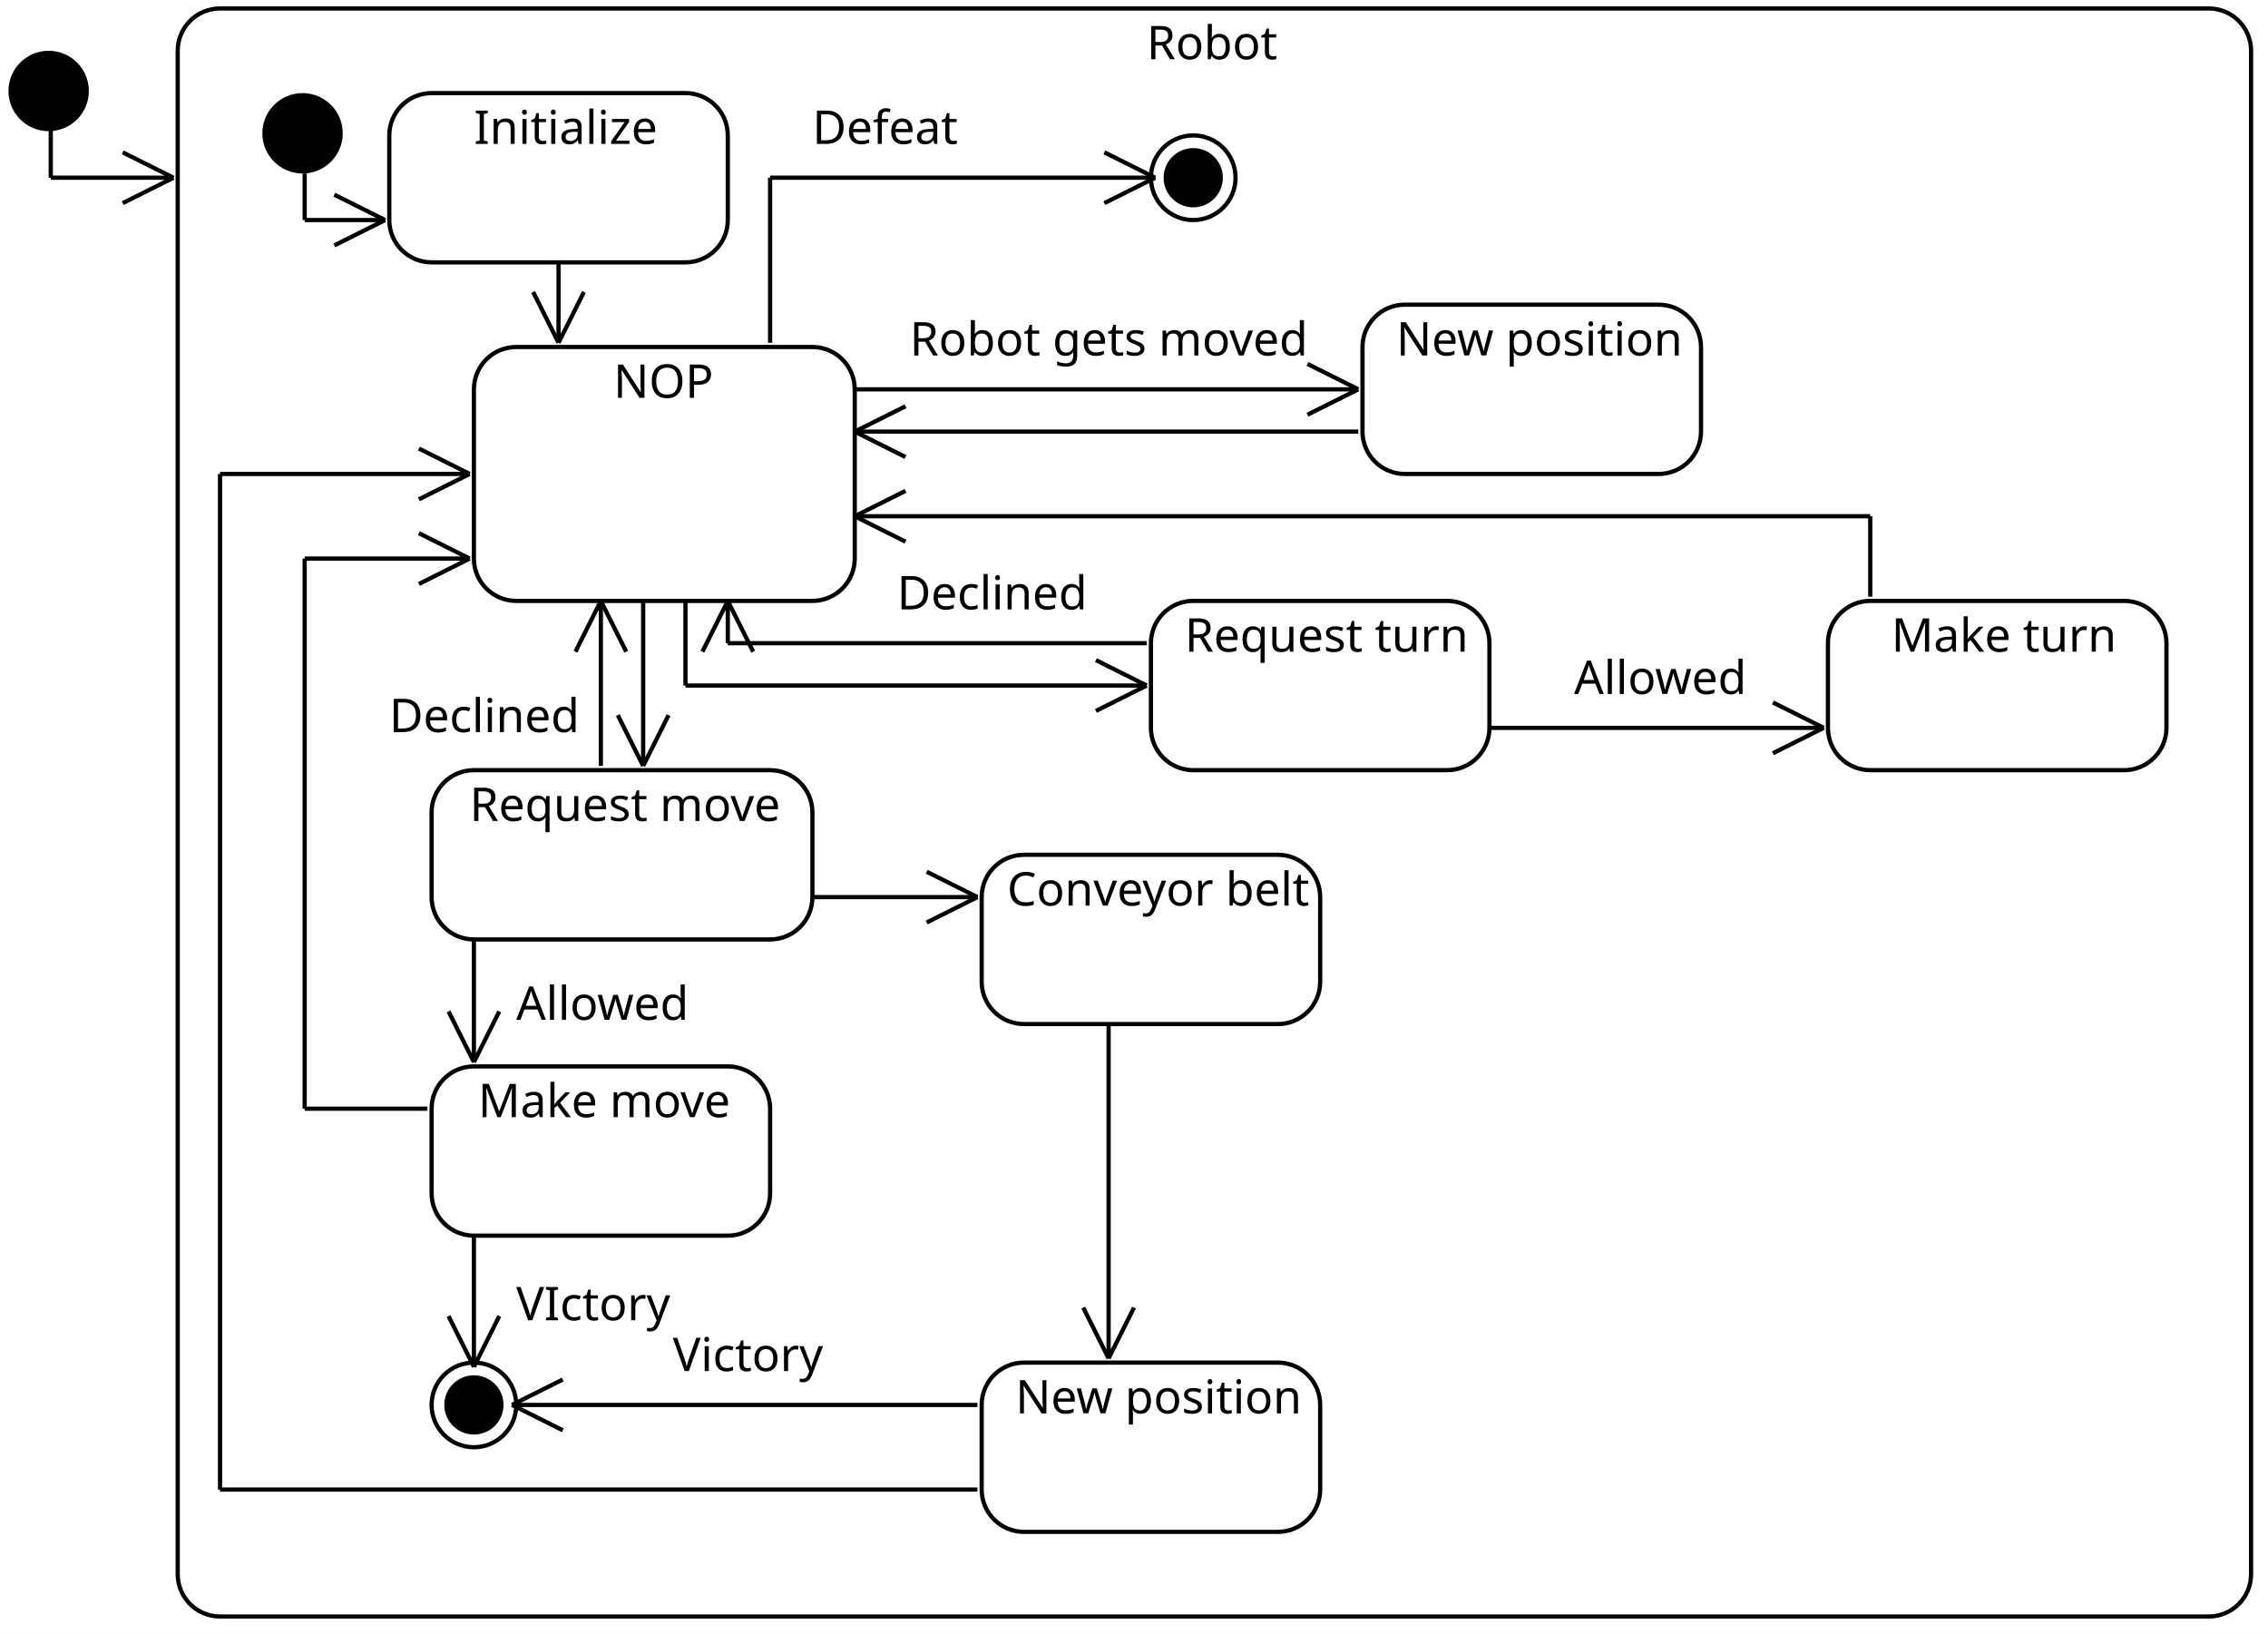
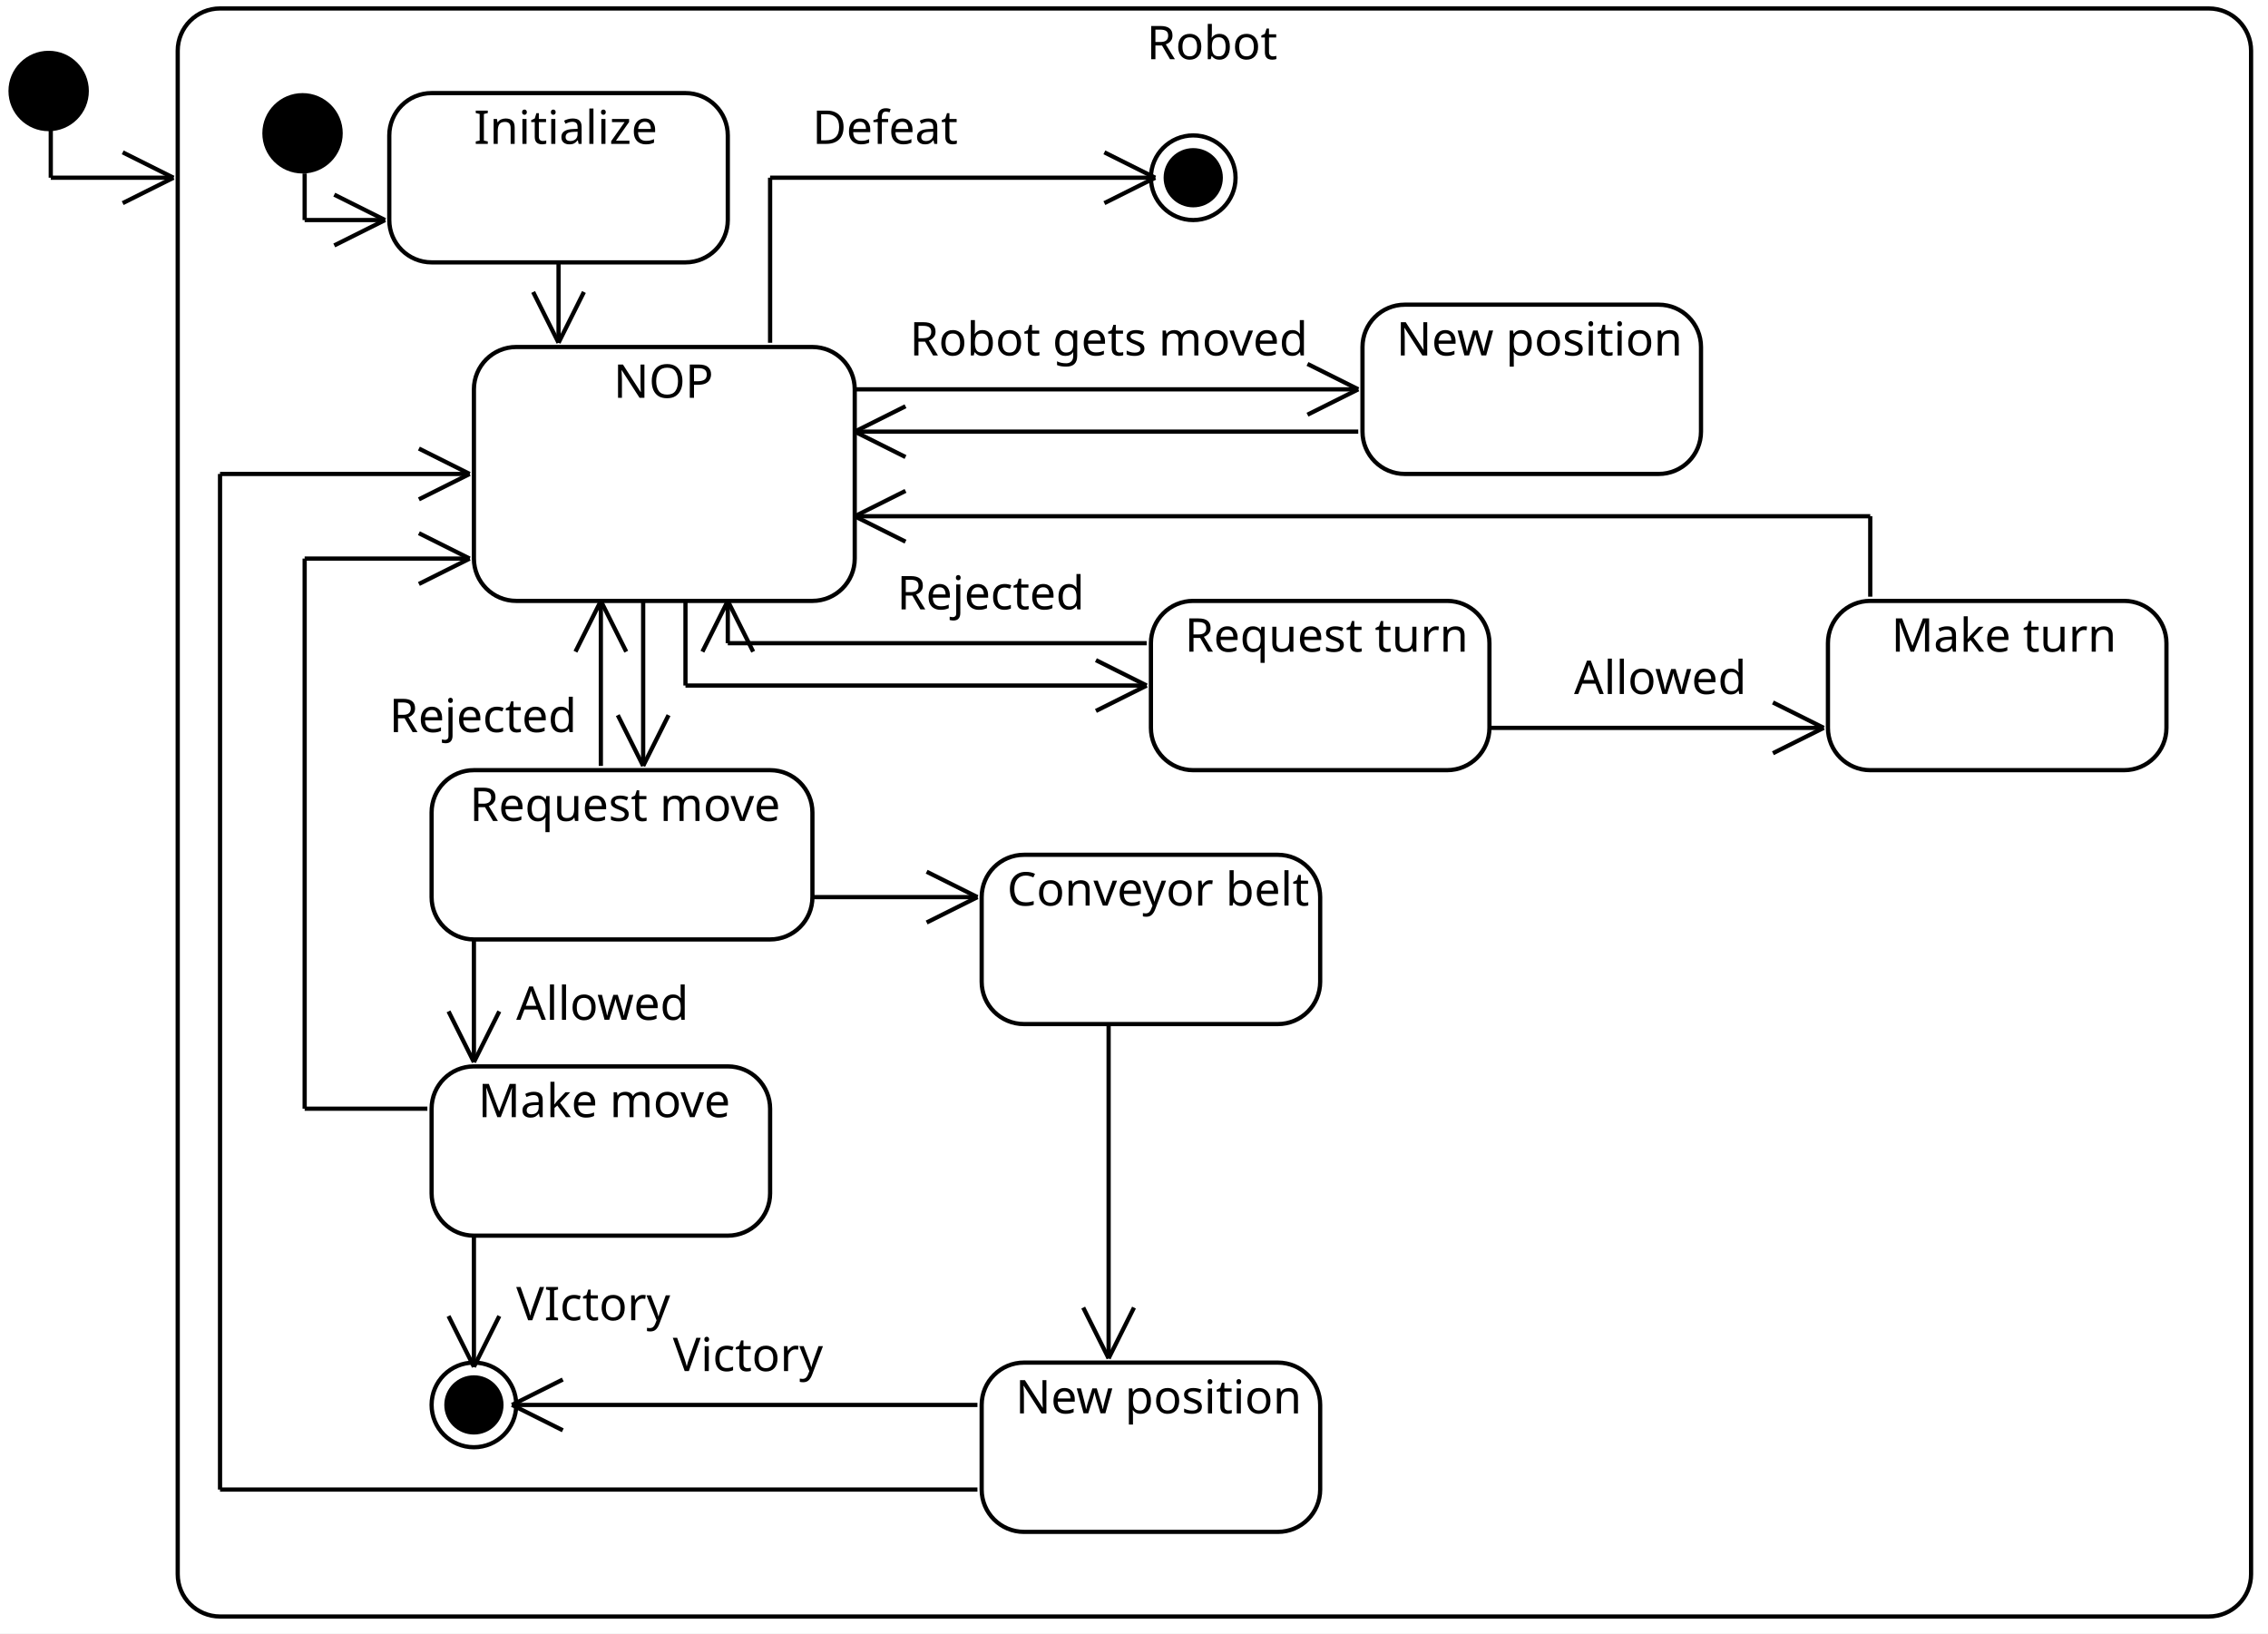
<svg xmlns="http://www.w3.org/2000/svg" fill-opacity="0" color-rendering="auto" color-interpolation="auto" stroke="rgb(0,0,0)" text-rendering="auto" stroke-linecap="square" width="536" stroke-miterlimit="10" stroke-opacity="0" shape-rendering="auto" fill="rgb(0,0,0)" stroke-dasharray="none" font-weight="normal" stroke-width="1" height="386" font-family="'Dialog'" font-style="normal" stroke-linejoin="miter" font-size="12" stroke-dashoffset="0" image-rendering="auto">
  <defs id="genericDefs" />
  <g>
    <defs id="defs1">
      <clipPath clipPathUnits="userSpaceOnUse" id="clipPath1">
        <path d="M-7 -7 L501 -7 L501 391 L-7 391 L-7 -7 Z" />
      </clipPath>
      <clipPath clipPathUnits="userSpaceOnUse" id="clipPath2">
        <path d="M-7 -7 L31 -7 L31 31 L-7 31 L-7 -7 Z" />
      </clipPath>
      <clipPath clipPathUnits="userSpaceOnUse" id="clipPath3">
        <path d="M-7 -7 L501 -7 L501 376 L-7 376 L-7 -7 Z" />
      </clipPath>
      <clipPath clipPathUnits="userSpaceOnUse" id="clipPath4">
        <path d="M-7 -7 L91 -7 L91 51 L-7 51 L-7 -7 Z" />
      </clipPath>
      <clipPath clipPathUnits="userSpaceOnUse" id="clipPath5">
        <path d="M-7 -7 L101 -7 L101 71 L-7 71 L-7 -7 Z" />
      </clipPath>
      <clipPath clipPathUnits="userSpaceOnUse" id="clipPath6">
        <path d="M-7 -7 L101 -7 L101 51 L-7 51 L-7 -7 Z" />
      </clipPath>
      <clipPath clipPathUnits="userSpaceOnUse" id="clipPath7">
        <path d="M-80 -15 L160 -15 L160 30 L-80 30 L-80 -15 Z" />
      </clipPath>
      <clipPath clipPathUnits="userSpaceOnUse" id="clipPath8">
        <path d="M-90 -15 L180 -15 L180 30 L-90 30 L-90 -15 Z" />
      </clipPath>
      <clipPath clipPathUnits="userSpaceOnUse" id="clipPath9">
        <path d="M-490 -15 L980 -15 L980 30 L-490 30 L-490 -15 Z" />
      </clipPath>
      <clipPath clipPathUnits="userSpaceOnUse" id="clipPath10">
        <path d="M0 0 L133 0 L133 116 L0 116 L0 0 Z" />
      </clipPath>
      <clipPath clipPathUnits="userSpaceOnUse" id="clipPath11">
        <path d="M0 0 L104 0 L104 123 L0 123 L0 0 Z" />
      </clipPath>
      <clipPath clipPathUnits="userSpaceOnUse" id="clipPath12">
        <path d="M0 0 L223 0 L223 104 L0 104 L0 0 Z" />
      </clipPath>
      <clipPath clipPathUnits="userSpaceOnUse" id="clipPath13">
        <path d="M0 0 L104 0 L104 143 L0 143 L0 0 Z" />
      </clipPath>
      <clipPath clipPathUnits="userSpaceOnUse" id="clipPath14">
        <path d="M0 0 L213 0 L213 124 L0 124 L0 0 Z" />
      </clipPath>
      <clipPath clipPathUnits="userSpaceOnUse" id="clipPath15">
        <path d="M0 0 L203 0 L203 114 L0 114 L0 0 Z" />
      </clipPath>
      <clipPath clipPathUnits="userSpaceOnUse" id="clipPath16">
        <path d="M0 0 L183 0 L183 104 L0 104 L0 0 Z" />
      </clipPath>
      <clipPath clipPathUnits="userSpaceOnUse" id="clipPath17">
        <path d="M0 0 L344 0 L344 123 L0 123 L0 0 Z" />
      </clipPath>
      <clipPath clipPathUnits="userSpaceOnUse" id="clipPath18">
        <path d="M0 0 L104 0 L104 133 L0 133 L0 0 Z" />
      </clipPath>
      <clipPath clipPathUnits="userSpaceOnUse" id="clipPath19">
        <path d="M0 0 L143 0 L143 234 L0 234 L0 0 Z" />
      </clipPath>
      <clipPath clipPathUnits="userSpaceOnUse" id="clipPath20">
        <path d="M0 0 L45 0 L45 37 L0 37 L0 0 Z" />
      </clipPath>
      <clipPath clipPathUnits="userSpaceOnUse" id="clipPath21">
        <path d="M0 0 L104 0 L104 135 L0 135 L0 0 Z" />
      </clipPath>
      <clipPath clipPathUnits="userSpaceOnUse" id="clipPath22">
        <path d="M0 0 L195 0 L195 143 L0 143 L0 0 Z" />
      </clipPath>
      <clipPath clipPathUnits="userSpaceOnUse" id="clipPath23">
        <path d="M0 0 L143 0 L143 104 L0 104 L0 0 Z" />
      </clipPath>
      <clipPath clipPathUnits="userSpaceOnUse" id="clipPath24">
        <path d="M0 0 L104 0 L104 183 L0 183 L0 0 Z" />
      </clipPath>
      <clipPath clipPathUnits="userSpaceOnUse" id="clipPath25">
        <path d="M0 0 L214 0 L214 104 L0 104 L0 0 Z" />
      </clipPath>
      <clipPath clipPathUnits="userSpaceOnUse" id="clipPath26">
        <path d="M0 0 L283 0 L283 344 L0 344 L0 0 Z" />
      </clipPath>
      <clipPath clipPathUnits="userSpaceOnUse" id="clipPath27">
        <path d="M-54 -15 L108 -15 L108 30 L-54 30 L-54 -15 Z" />
      </clipPath>
      <clipPath clipPathUnits="userSpaceOnUse" id="clipPath28">
        <path d="M-52 -15 L104 -15 L104 30 L-52 30 L-52 -15 Z" />
      </clipPath>
      <clipPath clipPathUnits="userSpaceOnUse" id="clipPath29">
        <path d="M-59 -15 L118 -15 L118 30 L-59 30 L-59 -15 Z" />
      </clipPath>
      <clipPath clipPathUnits="userSpaceOnUse" id="clipPath30">
        <path d="M-63 -15 L126 -15 L126 30 L-63 30 L-63 -15 Z" />
      </clipPath>
      <clipPath clipPathUnits="userSpaceOnUse" id="clipPath31">
        <path d="M-109 -15 L218 -15 L218 30 L-109 30 L-109 -15 Z" />
      </clipPath>
    </defs>
    <g fill="white" text-rendering="geometricPrecision" fill-opacity="1" stroke-opacity="1" stroke="white">
      <rect x="0" width="536" height="386" y="0" stroke="none" />
    </g>
    <g font-size="11" transform="translate(42,2)" fill-opacity="1" fill="white" text-rendering="geometricPrecision" font-family="sans-serif" stroke="white" stroke-opacity="1">
      <rect x="0" y="0" clip-path="url(#clipPath1)" width="490" rx="10" ry="10" height="380" stroke="none" />
    </g>
    <g font-size="11" stroke-linecap="butt" transform="translate(42,2)" fill-opacity="1" fill="black" text-rendering="geometricPrecision" font-family="sans-serif" stroke-linejoin="round" stroke="black" stroke-opacity="1" stroke-miterlimit="0">
      <rect x="0" y="0" clip-path="url(#clipPath1)" fill="none" width="490" rx="10" ry="10" height="380" />
    </g>
    <g font-size="11" transform="translate(2,12)" fill-opacity="1" fill="black" text-rendering="geometricPrecision" font-family="sans-serif" stroke="black" stroke-opacity="1">
      <circle r="9.5" clip-path="url(#clipPath2)" cx="9.5" cy="9.5" stroke="none" />
    </g>
    <g font-size="11" transform="translate(92,22)" fill-opacity="1" fill="white" text-rendering="geometricPrecision" font-family="sans-serif" stroke="white" stroke-opacity="1">
      <rect x="0" y="0" clip-path="url(#clipPath4)" width="80" rx="10" ry="10" height="40" stroke="none" />
    </g>
    <g font-size="11" stroke-linecap="butt" transform="translate(92,22)" fill-opacity="1" fill="black" text-rendering="geometricPrecision" font-family="sans-serif" stroke-linejoin="round" stroke="black" stroke-opacity="1" stroke-miterlimit="0">
      <rect x="0" y="0" clip-path="url(#clipPath4)" fill="none" width="80" rx="10" ry="10" height="40" />
    </g>
    <g font-size="11" transform="translate(62,22)" fill-opacity="1" fill="black" text-rendering="geometricPrecision" font-family="sans-serif" stroke="black" stroke-opacity="1">
      <circle r="9.5" clip-path="url(#clipPath2)" cx="9.5" cy="9.5" stroke="none" />
    </g>
    <g font-size="11" transform="translate(112,82)" fill-opacity="1" fill="white" text-rendering="geometricPrecision" font-family="sans-serif" stroke="white" stroke-opacity="1">
      <rect x="0" y="0" clip-path="url(#clipPath5)" width="90" rx="10" ry="10" height="60" stroke="none" />
    </g>
    <g font-size="11" stroke-linecap="butt" transform="translate(112,82)" fill-opacity="1" fill="black" text-rendering="geometricPrecision" font-family="sans-serif" stroke-linejoin="round" stroke="black" stroke-opacity="1" stroke-miterlimit="0">
      <rect x="0" y="0" clip-path="url(#clipPath5)" fill="none" width="90" rx="10" ry="10" height="60" />
    </g>
    <g font-size="11" transform="translate(322,72)" fill-opacity="1" fill="white" text-rendering="geometricPrecision" font-family="sans-serif" stroke="white" stroke-opacity="1">
      <rect x="0" y="0" clip-path="url(#clipPath4)" width="80" rx="10" ry="10" height="40" stroke="none" />
    </g>
    <g font-size="11" stroke-linecap="butt" transform="translate(322,72)" fill-opacity="1" fill="black" text-rendering="geometricPrecision" font-family="sans-serif" stroke-linejoin="round" stroke="black" stroke-opacity="1" stroke-miterlimit="0">
      <rect x="0" y="0" clip-path="url(#clipPath4)" fill="none" width="80" rx="10" ry="10" height="40" />
    </g>
    <g font-size="11" transform="translate(102,182)" fill-opacity="1" fill="white" text-rendering="geometricPrecision" font-family="sans-serif" stroke="white" stroke-opacity="1">
      <rect x="0" y="0" clip-path="url(#clipPath6)" width="90" rx="10" ry="10" height="40" stroke="none" />
    </g>
    <g font-size="11" stroke-linecap="butt" transform="translate(102,182)" fill-opacity="1" fill="black" text-rendering="geometricPrecision" font-family="sans-serif" stroke-linejoin="round" stroke="black" stroke-opacity="1" stroke-miterlimit="0">
      <rect x="0" y="0" clip-path="url(#clipPath6)" fill="none" width="90" rx="10" ry="10" height="40" />
    </g>
    <g font-size="11" transform="translate(272,142)" fill-opacity="1" fill="white" text-rendering="geometricPrecision" font-family="sans-serif" stroke="white" stroke-opacity="1">
      <rect x="0" y="0" clip-path="url(#clipPath4)" width="80" rx="10" ry="10" height="40" stroke="none" />
    </g>
    <g font-size="11" stroke-linecap="butt" transform="translate(272,142)" fill-opacity="1" fill="black" text-rendering="geometricPrecision" font-family="sans-serif" stroke-linejoin="round" stroke="black" stroke-opacity="1" stroke-miterlimit="0">
      <rect x="0" y="0" clip-path="url(#clipPath4)" fill="none" width="80" rx="10" ry="10" height="40" />
    </g>
    <g font-size="11" transform="translate(432,142)" fill-opacity="1" fill="white" text-rendering="geometricPrecision" font-family="sans-serif" stroke="white" stroke-opacity="1">
      <rect x="0" y="0" clip-path="url(#clipPath4)" width="80" rx="10" ry="10" height="40" stroke="none" />
    </g>
    <g font-size="11" stroke-linecap="butt" transform="translate(432,142)" fill-opacity="1" fill="black" text-rendering="geometricPrecision" font-family="sans-serif" stroke-linejoin="round" stroke="black" stroke-opacity="1" stroke-miterlimit="0">
      <rect x="0" y="0" clip-path="url(#clipPath4)" fill="none" width="80" rx="10" ry="10" height="40" />
    </g>
    <g font-size="11" transform="translate(102,252)" fill-opacity="1" fill="white" text-rendering="geometricPrecision" font-family="sans-serif" stroke="white" stroke-opacity="1">
      <rect x="0" y="0" clip-path="url(#clipPath4)" width="80" rx="10" ry="10" height="40" stroke="none" />
    </g>
    <g font-size="11" stroke-linecap="butt" transform="translate(102,252)" fill-opacity="1" fill="black" text-rendering="geometricPrecision" font-family="sans-serif" stroke-linejoin="round" stroke="black" stroke-opacity="1" stroke-miterlimit="0">
      <rect x="0" y="0" clip-path="url(#clipPath4)" fill="none" width="80" rx="10" ry="10" height="40" />
    </g>
    <g font-size="11" transform="translate(102,322)" fill-opacity="1" fill="black" text-rendering="geometricPrecision" font-family="sans-serif" stroke="black" stroke-opacity="1">
      <circle r="7" clip-path="url(#clipPath2)" cx="10" cy="10" stroke="none" />
      <circle stroke-linecap="butt" clip-path="url(#clipPath2)" fill="none" stroke-linejoin="round" r="10" cx="10" cy="10" stroke-miterlimit="0" />
    </g>
    <g font-size="11" transform="translate(272,32)" fill-opacity="1" fill="black" text-rendering="geometricPrecision" font-family="sans-serif" stroke="black" stroke-opacity="1">
      <circle r="7" clip-path="url(#clipPath2)" cx="10" cy="10" stroke="none" />
      <circle stroke-linecap="butt" clip-path="url(#clipPath2)" fill="none" stroke-linejoin="round" r="10" cx="10" cy="10" stroke-miterlimit="0" />
    </g>
    <g font-size="11" transform="translate(232,202)" fill-opacity="1" fill="white" text-rendering="geometricPrecision" font-family="sans-serif" stroke="white" stroke-opacity="1">
      <rect x="0" y="0" clip-path="url(#clipPath4)" width="80" rx="10" ry="10" height="40" stroke="none" />
    </g>
    <g font-size="11" stroke-linecap="butt" transform="translate(232,202)" fill-opacity="1" fill="black" text-rendering="geometricPrecision" font-family="sans-serif" stroke-linejoin="round" stroke="black" stroke-opacity="1" stroke-miterlimit="0">
      <rect x="0" y="0" clip-path="url(#clipPath4)" fill="none" width="80" rx="10" ry="10" height="40" />
    </g>
    <g font-size="11" transform="translate(232,322)" fill-opacity="1" fill="white" text-rendering="geometricPrecision" font-family="sans-serif" stroke="white" stroke-opacity="1">
      <rect x="0" y="0" clip-path="url(#clipPath4)" width="80" rx="10" ry="10" height="40" stroke="none" />
    </g>
    <g font-size="11" stroke-linecap="butt" transform="translate(232,322)" fill-opacity="1" fill="black" text-rendering="geometricPrecision" font-family="sans-serif" stroke-linejoin="round" stroke="black" stroke-opacity="1" stroke-miterlimit="0">
      <rect x="0" y="0" clip-path="url(#clipPath4)" fill="none" width="80" rx="10" ry="10" height="40" />
    </g>
    <g font-size="11" transform="translate(232,322)" fill-opacity="1" fill="black" text-rendering="geometricPrecision" font-family="sans-serif" stroke="black" stroke-opacity="1">
      <text x="8" xml:space="preserve" y="12" clip-path="url(#clipPath7)" stroke="none">New position</text>
    </g>
    <g font-size="11" transform="translate(232,202)" fill-opacity="1" fill="black" text-rendering="geometricPrecision" font-family="sans-serif" stroke="black" stroke-opacity="1">
      <text x="6" xml:space="preserve" y="12" clip-path="url(#clipPath7)" stroke="none">Conveyor belt</text>
    </g>
    <g font-size="11" transform="translate(102,252)" fill-opacity="1" fill="black" text-rendering="geometricPrecision" font-family="sans-serif" stroke="black" stroke-opacity="1">
      <text x="11" xml:space="preserve" y="12" clip-path="url(#clipPath7)" stroke="none">Make move</text>
    </g>
    <g font-size="11" transform="translate(432,142)" fill-opacity="1" fill="black" text-rendering="geometricPrecision" font-family="sans-serif" stroke="black" stroke-opacity="1">
      <text x="15" xml:space="preserve" y="12" clip-path="url(#clipPath7)" stroke="none">Make turn</text>
    </g>
    <g font-size="11" transform="translate(272,142)" fill-opacity="1" fill="black" text-rendering="geometricPrecision" font-family="sans-serif" stroke="black" stroke-opacity="1">
      <text x="8" xml:space="preserve" y="12" clip-path="url(#clipPath7)" stroke="none">Request turn</text>
    </g>
    <g font-size="11" transform="translate(102,182)" fill-opacity="1" fill="black" text-rendering="geometricPrecision" font-family="sans-serif" stroke="black" stroke-opacity="1">
      <text x="9" xml:space="preserve" y="12" clip-path="url(#clipPath8)" stroke="none">Request move</text>
    </g>
    <g font-size="11" transform="translate(322,72)" fill-opacity="1" fill="black" text-rendering="geometricPrecision" font-family="sans-serif" stroke="black" stroke-opacity="1">
      <text x="8" xml:space="preserve" y="12" clip-path="url(#clipPath7)" stroke="none">New position</text>
    </g>
    <g font-size="11" transform="translate(112,82)" fill-opacity="1" fill="black" text-rendering="geometricPrecision" font-family="sans-serif" stroke="black" stroke-opacity="1">
      <text x="33" xml:space="preserve" y="12" clip-path="url(#clipPath8)" stroke="none">NOP</text>
    </g>
    <g font-size="11" transform="translate(92,22)" fill-opacity="1" fill="black" text-rendering="geometricPrecision" font-family="sans-serif" stroke="black" stroke-opacity="1">
      <text x="20" xml:space="preserve" y="12" clip-path="url(#clipPath7)" stroke="none">Initialize</text>
    </g>
    <g font-size="11" transform="translate(42,2)" fill-opacity="1" fill="black" text-rendering="geometricPrecision" font-family="sans-serif" stroke="black" stroke-opacity="1">
      <text x="229" xml:space="preserve" y="12" clip-path="url(#clipPath9)" stroke="none">Robot</text>
    </g>
    <g font-size="11" stroke-linecap="butt" transform="translate(-38,-20)" fill-opacity="1" fill="black" text-rendering="geometricPrecision" font-family="sans-serif" stroke-linejoin="round" stroke="black" stroke-opacity="1">
      <line y2="62" fill="none" x1="50" clip-path="url(#clipPath10)" x2="50" y1="50" />
      <line y2="62" fill="none" x1="50" clip-path="url(#clipPath10)" x2="79" y1="62" />
      <line y2="56" fill="none" x1="79" clip-path="url(#clipPath10)" x2="67" y1="62" />
      <line y2="68" fill="none" x1="79" clip-path="url(#clipPath10)" x2="67" y1="62" />
    </g>
    <g font-size="11" stroke-linecap="butt" transform="translate(82,12)" fill-opacity="1" fill="black" text-rendering="geometricPrecision" font-family="sans-serif" stroke-linejoin="round" stroke="black" stroke-opacity="1">
      <line y2="69" fill="none" x1="50" clip-path="url(#clipPath11)" x2="50" y1="50" />
      <line y2="57" fill="none" x1="50" clip-path="url(#clipPath11)" x2="56" y1="69" />
      <line y2="57" fill="none" x1="50" clip-path="url(#clipPath11)" x2="44" y1="69" />
    </g>
    <g font-size="11" stroke-linecap="butt" transform="translate(152,42)" fill-opacity="1" fill="black" text-rendering="geometricPrecision" font-family="sans-serif" stroke-linejoin="round" stroke="black" stroke-opacity="1">
      <line y2="50" fill="none" x1="50" clip-path="url(#clipPath12)" x2="169" y1="50" />
      <line y2="44" fill="none" x1="169" clip-path="url(#clipPath12)" x2="157" y1="50" />
      <line y2="56" fill="none" x1="169" clip-path="url(#clipPath12)" x2="157" y1="50" />
    </g>
    <g font-size="11" stroke-linecap="butt" transform="translate(152,52)" fill-opacity="1" fill="black" text-rendering="geometricPrecision" font-family="sans-serif" stroke-linejoin="round" stroke="black" stroke-opacity="1">
      <line y2="50" fill="none" x1="169" clip-path="url(#clipPath12)" x2="50" y1="50" />
      <line y2="56" fill="none" x1="50" clip-path="url(#clipPath12)" x2="62" y1="50" />
      <line y2="44" fill="none" x1="50" clip-path="url(#clipPath12)" x2="62" y1="50" />
    </g>
    <g font-size="11" stroke-linecap="butt" transform="translate(102,92)" fill-opacity="1" fill="black" text-rendering="geometricPrecision" font-family="sans-serif" stroke-linejoin="round" stroke="black" stroke-opacity="1">
      <line y2="89" fill="none" x1="50" clip-path="url(#clipPath13)" x2="50" y1="50" />
      <line y2="77" fill="none" x1="50" clip-path="url(#clipPath13)" x2="56" y1="89" />
      <line y2="77" fill="none" x1="50" clip-path="url(#clipPath13)" x2="44" y1="89" />
    </g>
    <g font-size="11" stroke-linecap="butt" transform="translate(92,92)" fill-opacity="1" fill="black" text-rendering="geometricPrecision" font-family="sans-serif" stroke-linejoin="round" stroke="black" stroke-opacity="1">
      <line y2="50" fill="none" x1="50" clip-path="url(#clipPath13)" x2="50" y1="89" />
      <line y2="62" fill="none" x1="50" clip-path="url(#clipPath13)" x2="44" y1="50" />
      <line y2="62" fill="none" x1="50" clip-path="url(#clipPath13)" x2="56" y1="50" />
    </g>
    <g font-size="11" stroke-linecap="butt" transform="translate(112,92)" fill-opacity="1" fill="black" text-rendering="geometricPrecision" font-family="sans-serif" stroke-linejoin="round" stroke="black" stroke-opacity="1">
      <line y2="70" fill="none" x1="50" clip-path="url(#clipPath14)" x2="50" y1="50" />
      <line y2="70" fill="none" x1="50" clip-path="url(#clipPath14)" x2="159" y1="70" />
      <line y2="64" fill="none" x1="159" clip-path="url(#clipPath14)" x2="147" y1="70" />
      <line y2="76" fill="none" x1="159" clip-path="url(#clipPath14)" x2="147" y1="70" />
    </g>
    <g font-size="11" stroke-linecap="butt" transform="translate(122,92)" fill-opacity="1" fill="black" text-rendering="geometricPrecision" font-family="sans-serif" stroke-linejoin="round" stroke="black" stroke-opacity="1">
      <line y2="60" fill="none" x1="149" clip-path="url(#clipPath15)" x2="50" y1="60" />
      <line y2="50" fill="none" x1="50" clip-path="url(#clipPath15)" x2="50" y1="60" />
      <line y2="62" fill="none" x1="50" clip-path="url(#clipPath15)" x2="44" y1="50" />
      <line y2="62" fill="none" x1="50" clip-path="url(#clipPath15)" x2="56" y1="50" />
    </g>
    <g font-size="11" stroke-linecap="butt" transform="translate(302,122)" fill-opacity="1" fill="black" text-rendering="geometricPrecision" font-family="sans-serif" stroke-linejoin="round" stroke="black" stroke-opacity="1">
      <line y2="50" fill="none" x1="50" clip-path="url(#clipPath16)" x2="129" y1="50" />
      <line y2="44" fill="none" x1="129" clip-path="url(#clipPath16)" x2="117" y1="50" />
      <line y2="56" fill="none" x1="129" clip-path="url(#clipPath16)" x2="117" y1="50" />
    </g>
    <g font-size="11" stroke-linecap="butt" transform="translate(152,72)" fill-opacity="1" fill="black" text-rendering="geometricPrecision" font-family="sans-serif" stroke-linejoin="round" stroke="black" stroke-opacity="1">
      <line y2="50" fill="none" x1="290" clip-path="url(#clipPath17)" x2="290" y1="69" />
      <line y2="50" fill="none" x1="290" clip-path="url(#clipPath17)" x2="50" y1="50" />
      <line y2="56" fill="none" x1="50" clip-path="url(#clipPath17)" x2="62" y1="50" />
      <line y2="44" fill="none" x1="50" clip-path="url(#clipPath17)" x2="62" y1="50" />
    </g>
    <g font-size="11" stroke-linecap="butt" transform="translate(62,172)" fill-opacity="1" fill="black" text-rendering="geometricPrecision" font-family="sans-serif" stroke-linejoin="round" stroke="black" stroke-opacity="1">
      <line y2="79" fill="none" x1="50" clip-path="url(#clipPath18)" x2="50" y1="50" />
      <line y2="67" fill="none" x1="50" clip-path="url(#clipPath18)" x2="56" y1="79" />
      <line y2="67" fill="none" x1="50" clip-path="url(#clipPath18)" x2="44" y1="79" />
    </g>
    <g font-size="11" stroke-linecap="butt" transform="translate(22,82)" fill-opacity="1" fill="black" text-rendering="geometricPrecision" font-family="sans-serif" stroke-linejoin="round" stroke="black" stroke-opacity="1">
      <line y2="180" fill="none" x1="79" clip-path="url(#clipPath19)" x2="50" y1="180" />
      <line y2="50" fill="none" x1="50" clip-path="url(#clipPath19)" x2="50" y1="180" />
      <line y2="50" fill="none" x1="50" clip-path="url(#clipPath19)" x2="89" y1="50" />
      <line y2="44" fill="none" x1="89" clip-path="url(#clipPath19)" x2="77" y1="50" />
      <line y2="56" fill="none" x1="89" clip-path="url(#clipPath19)" x2="77" y1="50" />
    </g>
    <g font-size="11" stroke-linecap="butt" transform="translate(61,30)" fill-opacity="1" fill="black" text-rendering="geometricPrecision" font-family="sans-serif" stroke-linejoin="round" stroke="black" stroke-opacity="1">
      <line y2="22" fill="none" x1="11" clip-path="url(#clipPath20)" x2="11" y1="11" />
      <line y2="22" fill="none" x1="11" clip-path="url(#clipPath20)" x2="30" y1="22" />
      <line y2="16" fill="none" x1="30" clip-path="url(#clipPath20)" x2="18" y1="22" />
      <line y2="28" fill="none" x1="30" clip-path="url(#clipPath20)" x2="18" y1="22" />
    </g>
    <g font-size="11" stroke-linecap="butt" transform="translate(62,242)" fill-opacity="1" fill="black" text-rendering="geometricPrecision" font-family="sans-serif" stroke-linejoin="round" stroke="black" stroke-opacity="1">
      <line y2="81" fill="none" x1="50" clip-path="url(#clipPath21)" x2="50" y1="50" />
      <line y2="69" fill="none" x1="50" clip-path="url(#clipPath21)" x2="56" y1="81" />
      <line y2="69" fill="none" x1="50" clip-path="url(#clipPath21)" x2="44" y1="81" />
    </g>
    <g font-size="11" stroke-linecap="butt" transform="translate(132,-8)" fill-opacity="1" fill="black" text-rendering="geometricPrecision" font-family="sans-serif" stroke-linejoin="round" stroke="black" stroke-opacity="1">
      <line y2="50" fill="none" x1="50" clip-path="url(#clipPath22)" x2="50" y1="89" />
      <line y2="50" fill="none" x1="50" clip-path="url(#clipPath22)" x2="141" y1="50" />
      <line y2="44" fill="none" x1="141" clip-path="url(#clipPath22)" x2="129" y1="50" />
      <line y2="56" fill="none" x1="141" clip-path="url(#clipPath22)" x2="129" y1="50" />
    </g>
    <g font-size="11" stroke-linecap="butt" transform="translate(142,162)" fill-opacity="1" fill="black" text-rendering="geometricPrecision" font-family="sans-serif" stroke-linejoin="round" stroke="black" stroke-opacity="1">
      <line y2="50" fill="none" x1="50" clip-path="url(#clipPath23)" x2="89" y1="50" />
      <line y2="44" fill="none" x1="89" clip-path="url(#clipPath23)" x2="77" y1="50" />
      <line y2="56" fill="none" x1="89" clip-path="url(#clipPath23)" x2="77" y1="50" />
    </g>
    <g font-size="11" stroke-linecap="butt" transform="translate(212,192)" fill-opacity="1" fill="black" text-rendering="geometricPrecision" font-family="sans-serif" stroke-linejoin="round" stroke="black" stroke-opacity="1">
      <line y2="129" fill="none" x1="50" clip-path="url(#clipPath24)" x2="50" y1="50" />
      <line y2="117" fill="none" x1="50" clip-path="url(#clipPath24)" x2="56" y1="129" />
      <line y2="117" fill="none" x1="50" clip-path="url(#clipPath24)" x2="44" y1="129" />
    </g>
    <g font-size="11" stroke-linecap="butt" transform="translate(71,282)" fill-opacity="1" fill="black" text-rendering="geometricPrecision" font-family="sans-serif" stroke-linejoin="round" stroke="black" stroke-opacity="1">
      <line y2="50" fill="none" x1="160" clip-path="url(#clipPath25)" x2="50" y1="50" />
      <line y2="56" fill="none" x1="50" clip-path="url(#clipPath25)" x2="62" y1="50" />
      <line y2="44" fill="none" x1="50" clip-path="url(#clipPath25)" x2="62" y1="50" />
    </g>
    <g font-size="11" stroke-linecap="butt" transform="translate(2,62)" fill-opacity="1" fill="black" text-rendering="geometricPrecision" font-family="sans-serif" stroke-linejoin="round" stroke="black" stroke-opacity="1">
      <line y2="290" fill="none" x1="229" clip-path="url(#clipPath26)" x2="50" y1="290" />
      <line y2="50" fill="none" x1="50" clip-path="url(#clipPath26)" x2="50" y1="290" />
      <line y2="50" fill="none" x1="50" clip-path="url(#clipPath26)" x2="109" y1="50" />
      <line y2="44" fill="none" x1="109" clip-path="url(#clipPath26)" x2="97" y1="50" />
      <line y2="56" fill="none" x1="109" clip-path="url(#clipPath26)" x2="97" y1="50" />
    </g>
    <g font-size="11" transform="translate(149,312)" fill-opacity="1" fill="black" text-rendering="geometricPrecision" font-family="sans-serif" stroke="black" stroke-opacity="1">
      <text x="10" xml:space="preserve" y="12" clip-path="url(#clipPath27)" stroke="none">Victory</text>
    </g>
    <g font-size="11" transform="translate(182,22)" fill-opacity="1" fill="black" text-rendering="geometricPrecision" font-family="sans-serif" stroke="black" stroke-opacity="1">
      <text x="10" xml:space="preserve" y="12" clip-path="url(#clipPath28)" stroke="none">Defeat</text>
    </g>
    <g font-size="11" transform="translate(112,300)" fill-opacity="1" fill="black" text-rendering="geometricPrecision" font-family="sans-serif" stroke="black" stroke-opacity="1">
      <text x="10" xml:space="preserve" y="12" clip-path="url(#clipPath27)" stroke="none">VIctory</text>
    </g>
    <g font-size="11" transform="translate(112,229)" fill-opacity="1" fill="black" text-rendering="geometricPrecision" font-family="sans-serif" stroke="black" stroke-opacity="1">
      <text x="10" xml:space="preserve" y="12" clip-path="url(#clipPath29)" stroke="none">Allowed</text>
    </g>
    <g font-size="11" transform="translate(362,152)" fill-opacity="1" fill="black" text-rendering="geometricPrecision" font-family="sans-serif" stroke="black" stroke-opacity="1">
      <text x="10" xml:space="preserve" y="12" clip-path="url(#clipPath29)" stroke="none">Allowed</text>
    </g>
    <g font-size="11" transform="translate(202,132)" fill-opacity="1" fill="black" text-rendering="geometricPrecision" font-family="sans-serif" stroke="black" stroke-opacity="1">
-       <text x="10" xml:space="preserve" y="12" clip-path="url(#clipPath30)" stroke="none">Declined</text>
+       <text x="10" xml:space="preserve" y="12" clip-path="url(#clipPath30)" stroke="none">Rejected</text>
    </g>
    <g font-size="11" transform="translate(82,161)" fill-opacity="1" fill="black" text-rendering="geometricPrecision" font-family="sans-serif" stroke="black" stroke-opacity="1">
-       <text x="10" xml:space="preserve" y="12" clip-path="url(#clipPath30)" stroke="none">Declined</text>
+       <text x="10" xml:space="preserve" y="12" clip-path="url(#clipPath30)" stroke="none">Rejected</text>
    </g>
    <g font-size="11" transform="translate(205,72)" fill-opacity="1" fill="black" text-rendering="geometricPrecision" font-family="sans-serif" stroke="black" stroke-opacity="1">
      <text x="10" xml:space="preserve" y="12" clip-path="url(#clipPath31)" stroke="none">Robot gets moved</text>
    </g>
    <g fill="rgb(120,120,120)" text-rendering="geometricPrecision" fill-opacity="1" font-size="10" stroke-opacity="1" stroke="rgb(120,120,120)" />
  </g>
</svg>
